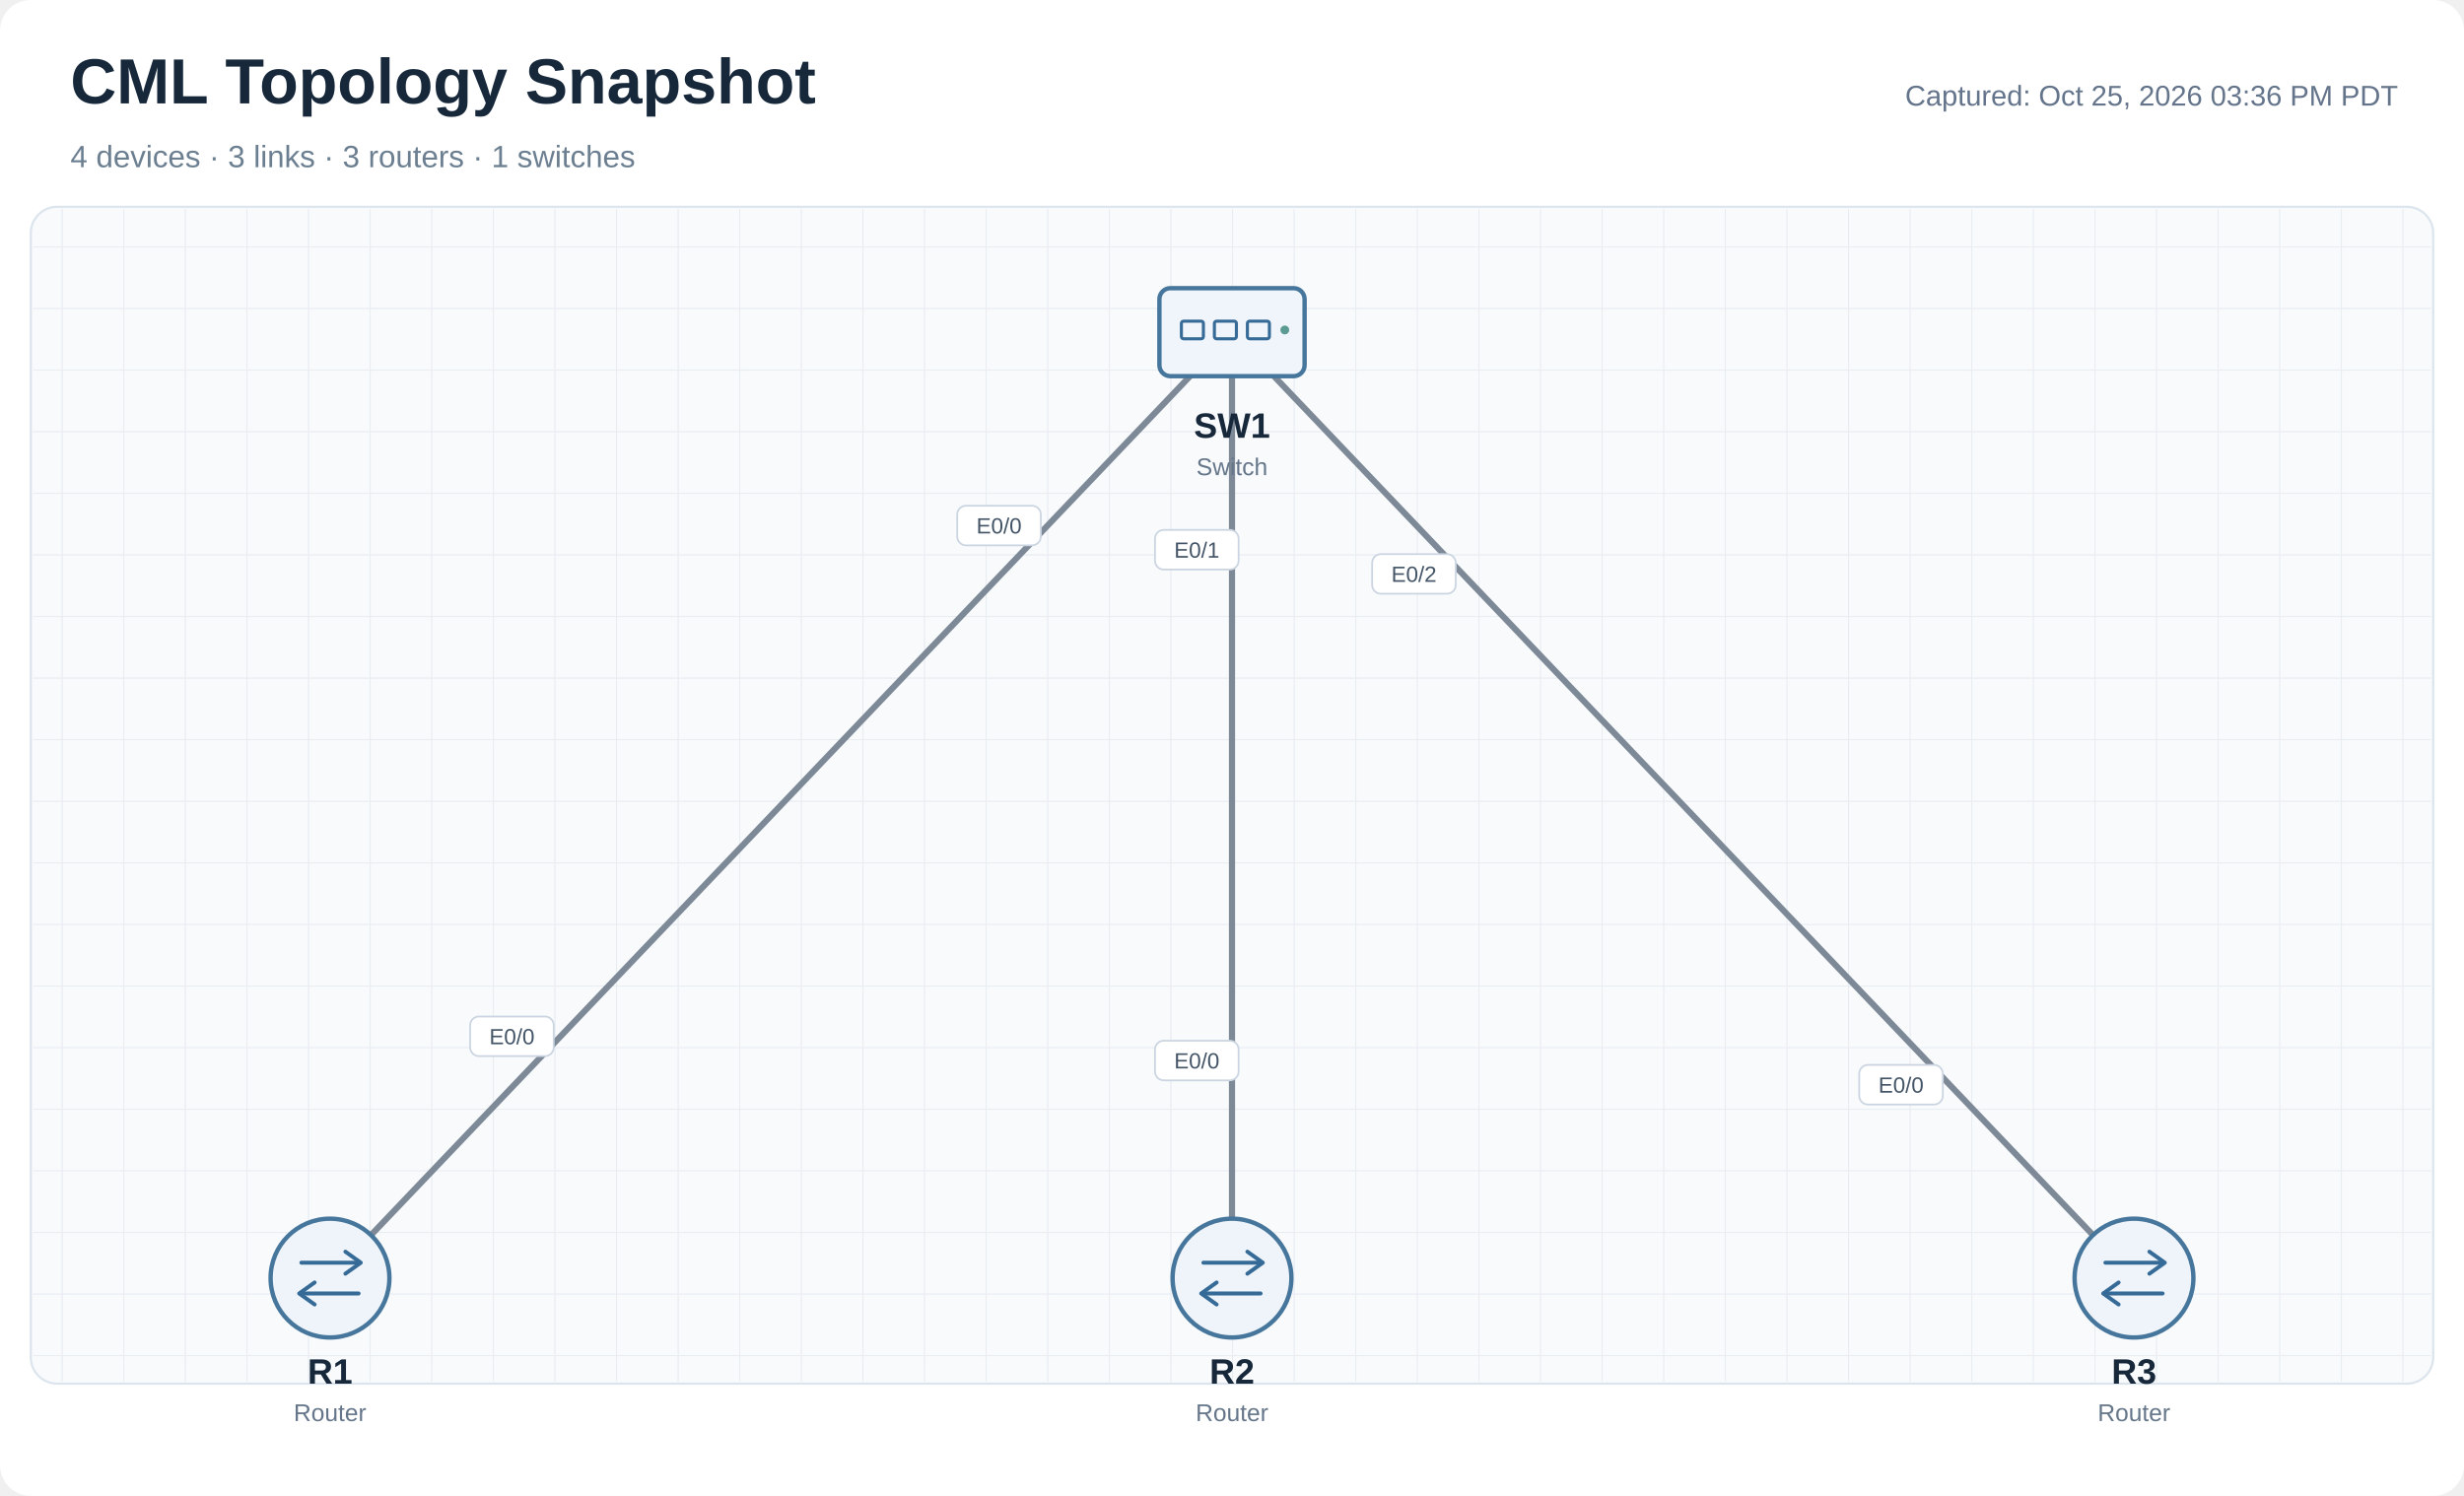
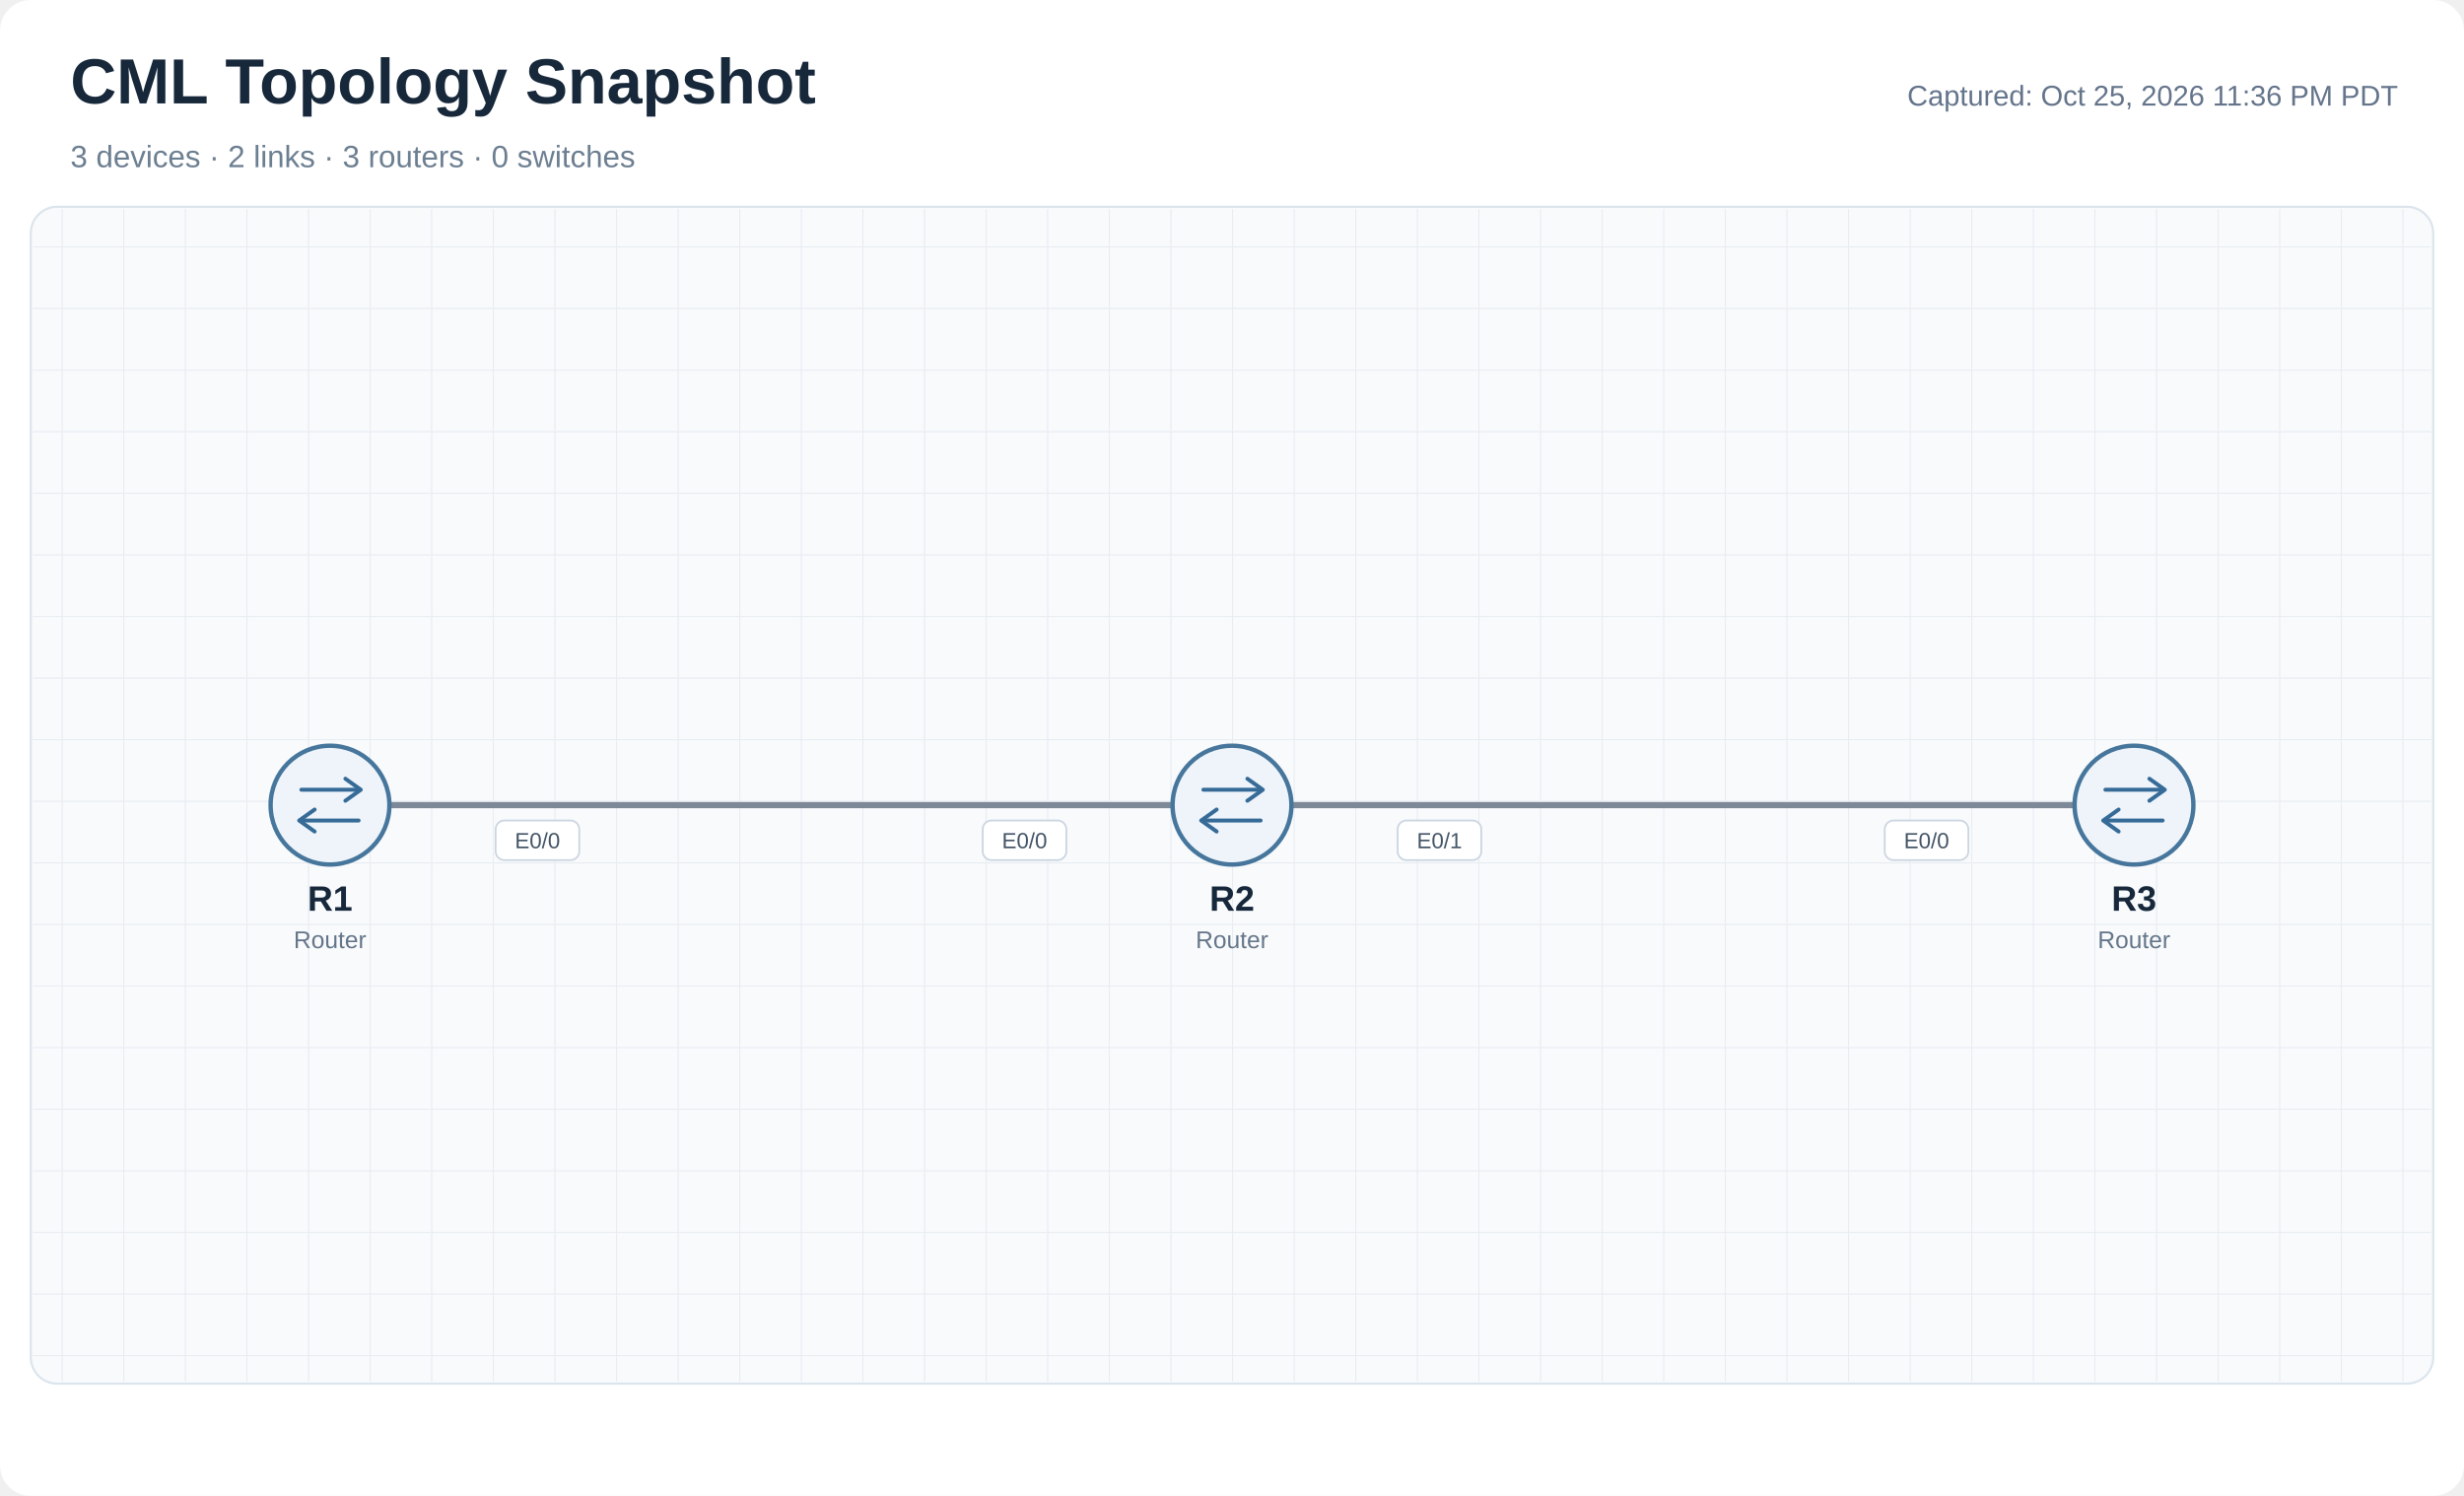
- <svg xmlns="http://www.w3.org/2000/svg" width="1120" height="680" viewBox="0 0 1120 680" data-nodes="4" data-links="3" data-routers="3" data-switches="1">
+ <svg xmlns="http://www.w3.org/2000/svg" width="1120" height="680" viewBox="0 0 1120 680" data-nodes="3" data-links="2" data-routers="3" data-switches="0">
  <defs>
    <pattern id="grid" width="28" height="28" patternUnits="userSpaceOnUse">
      <path d="M28 0H0V28" fill="none" stroke="#e8edf2" stroke-width="1" />
    </pattern>
  </defs>
  <rect width="1120" height="680" rx="14" fill="#fff" />
  <rect x="14" y="94" width="1092" height="535" rx="12" fill="#f8fafc" stroke="#dce5ed" />
  <rect x="15" y="95" width="1090" height="533" rx="12" fill="url(#grid)" />
  <text x="32" y="47" font-family="Arial,Segoe UI,sans-serif" font-size="29" font-weight="700" fill="#17283b">CML Topology Snapshot</text>
-   <text x="32" y="76" font-family="Arial,Segoe UI,sans-serif" font-size="14" fill="#6c7f91">4 devices  ·  3 links  ·  3 routers  ·  1 switches</text>
-   <text x="1090" y="48" text-anchor="end" font-family="Arial,Segoe UI,sans-serif" font-size="13" fill="#64748b">Captured: Oct 25, 2026 03:36 PM PDT</text>
-   <line x1="560.0" y1="151.0" x2="150.0" y2="581.0" stroke="#7d8997" stroke-width="2.8" />
-   <line x1="560.0" y1="151.0" x2="560.0" y2="581.0" stroke="#7d8997" stroke-width="2.8" />
-   <line x1="560.0" y1="151.0" x2="970.0" y2="581.0" stroke="#7d8997" stroke-width="2.8" />
-   <g transform="translate(560.0,151.0)">
-     <rect x="-33" y="-20" width="66" height="40" rx="5" fill="#eff5fa" stroke="#47769c" stroke-width="2" />
-     <rect x="-23" y="-5" width="10" height="8" rx="1" fill="none" stroke="#366b97" stroke-width="1.4" />
-     <rect x="-8" y="-5" width="10" height="8" rx="1" fill="none" stroke="#366b97" stroke-width="1.4" />
-     <rect x="7" y="-5" width="10" height="8" rx="1" fill="none" stroke="#366b97" stroke-width="1.4" />
-     <circle cx="24" cy="-1" r="2" fill="#5b9b91" />
-     <text x="0" y="48" text-anchor="middle" font-family="Arial,Segoe UI,sans-serif" font-size="16" font-weight="700" fill="#17283b">SW1</text>
-     <text x="0" y="65" text-anchor="middle" font-family="Arial,Segoe UI,sans-serif" font-size="11" fill="#65768a">Switch</text>
-   </g>
-   <g transform="translate(150.0,581.0)">
+   <text x="32" y="76" font-family="Arial,Segoe UI,sans-serif" font-size="14" fill="#6c7f91">3 devices  ·  2 links  ·  3 routers  ·  0 switches</text>
+   <text x="1090" y="48" text-anchor="end" font-family="Arial,Segoe UI,sans-serif" font-size="13" fill="#64748b">Captured: Oct 25, 2026 11:36 PM PDT</text>
+   <line x1="150.0" y1="366.0" x2="560.0" y2="366.0" stroke="#7d8997" stroke-width="2.8" />
+   <line x1="560.0" y1="366.0" x2="970.0" y2="366.0" stroke="#7d8997" stroke-width="2.8" />
+   <g transform="translate(150.0,366.0)">
    <circle cx="0" cy="0" r="27" fill="#eef4fa" stroke="#47769c" stroke-width="2" />
    <path d="M-13 -7 H13 M-13 7 H13" fill="none" stroke="#366b97" stroke-width="1.8" stroke-linecap="round" />
    <path d="M7 -12 L14 -7 L7 -2 M-7 2 L-14 7 L-7 12" fill="none" stroke="#366b97" stroke-width="1.8" stroke-linecap="round" stroke-linejoin="round" />
    <text x="0" y="48" text-anchor="middle" font-family="Arial,Segoe UI,sans-serif" font-size="16" font-weight="700" fill="#17283b">R1</text>
    <text x="0" y="65" text-anchor="middle" font-family="Arial,Segoe UI,sans-serif" font-size="11" fill="#65768a">Router</text>
  </g>
-   <g transform="translate(560.0,581.0)">
+   <g transform="translate(560.0,366.0)">
    <circle cx="0" cy="0" r="27" fill="#eef4fa" stroke="#47769c" stroke-width="2" />
    <path d="M-13 -7 H13 M-13 7 H13" fill="none" stroke="#366b97" stroke-width="1.8" stroke-linecap="round" />
    <path d="M7 -12 L14 -7 L7 -2 M-7 2 L-14 7 L-7 12" fill="none" stroke="#366b97" stroke-width="1.8" stroke-linecap="round" stroke-linejoin="round" />
    <text x="0" y="48" text-anchor="middle" font-family="Arial,Segoe UI,sans-serif" font-size="16" font-weight="700" fill="#17283b">R2</text>
    <text x="0" y="65" text-anchor="middle" font-family="Arial,Segoe UI,sans-serif" font-size="11" fill="#65768a">Router</text>
  </g>
-   <g transform="translate(970.0,581.0)">
+   <g transform="translate(970.0,366.0)">
    <circle cx="0" cy="0" r="27" fill="#eef4fa" stroke="#47769c" stroke-width="2" />
    <path d="M-13 -7 H13 M-13 7 H13" fill="none" stroke="#366b97" stroke-width="1.8" stroke-linecap="round" />
    <path d="M7 -12 L14 -7 L7 -2 M-7 2 L-14 7 L-7 12" fill="none" stroke="#366b97" stroke-width="1.8" stroke-linecap="round" stroke-linejoin="round" />
    <text x="0" y="48" text-anchor="middle" font-family="Arial,Segoe UI,sans-serif" font-size="16" font-weight="700" fill="#17283b">R3</text>
    <text x="0" y="65" text-anchor="middle" font-family="Arial,Segoe UI,sans-serif" font-size="11" fill="#65768a">Router</text>
  </g>
-   <rect x="435.1" y="229.9" width="38.0" height="18" rx="4" fill="#ffffff" stroke="#cbd5e1" stroke-width="0.8" />
-   <text x="454.1" y="242.5" text-anchor="middle" font-family="Arial,Segoe UI,sans-serif" font-size="10" fill="#435466">E0/0</text>
-   <rect x="213.7" y="462.1" width="38.0" height="18" rx="4" fill="#ffffff" stroke="#cbd5e1" stroke-width="0.8" />
-   <text x="232.7" y="474.7" text-anchor="middle" font-family="Arial,Segoe UI,sans-serif" font-size="10" fill="#435466">E0/0</text>
-   <rect x="623.7" y="251.9" width="38.0" height="18" rx="4" fill="#ffffff" stroke="#cbd5e1" stroke-width="0.8" />
-   <text x="642.7" y="264.5" text-anchor="middle" font-family="Arial,Segoe UI,sans-serif" font-size="10" fill="#435466">E0/2</text>
-   <rect x="845.1" y="484.1" width="38.0" height="18" rx="4" fill="#ffffff" stroke="#cbd5e1" stroke-width="0.8" />
-   <text x="864.1" y="496.7" text-anchor="middle" font-family="Arial,Segoe UI,sans-serif" font-size="10" fill="#435466">E0/0</text>
-   <rect x="525.0" y="240.9" width="38.0" height="18" rx="4" fill="#ffffff" stroke="#cbd5e1" stroke-width="0.8" />
-   <text x="544.0" y="253.5" text-anchor="middle" font-family="Arial,Segoe UI,sans-serif" font-size="10" fill="#435466">E0/1</text>
-   <rect x="525.0" y="473.1" width="38.0" height="18" rx="4" fill="#ffffff" stroke="#cbd5e1" stroke-width="0.8" />
-   <text x="544.0" y="485.7" text-anchor="middle" font-family="Arial,Segoe UI,sans-serif" font-size="10" fill="#435466">E0/0</text>
+   <rect x="225.3" y="373.0" width="38.0" height="18" rx="4" fill="#ffffff" stroke="#cbd5e1" stroke-width="0.8" />
+   <text x="244.3" y="385.6" text-anchor="middle" font-family="Arial,Segoe UI,sans-serif" font-size="10" fill="#435466">E0/0</text>
+   <rect x="446.7" y="373.0" width="38.0" height="18" rx="4" fill="#ffffff" stroke="#cbd5e1" stroke-width="0.8" />
+   <text x="465.7" y="385.6" text-anchor="middle" font-family="Arial,Segoe UI,sans-serif" font-size="10" fill="#435466">E0/0</text>
+   <rect x="635.3" y="373.0" width="38.0" height="18" rx="4" fill="#ffffff" stroke="#cbd5e1" stroke-width="0.8" />
+   <text x="654.3" y="385.6" text-anchor="middle" font-family="Arial,Segoe UI,sans-serif" font-size="10" fill="#435466">E0/1</text>
+   <rect x="856.7" y="373.0" width="38.0" height="18" rx="4" fill="#ffffff" stroke="#cbd5e1" stroke-width="0.8" />
+   <text x="875.7" y="385.6" text-anchor="middle" font-family="Arial,Segoe UI,sans-serif" font-size="10" fill="#435466">E0/0</text>
</svg>
